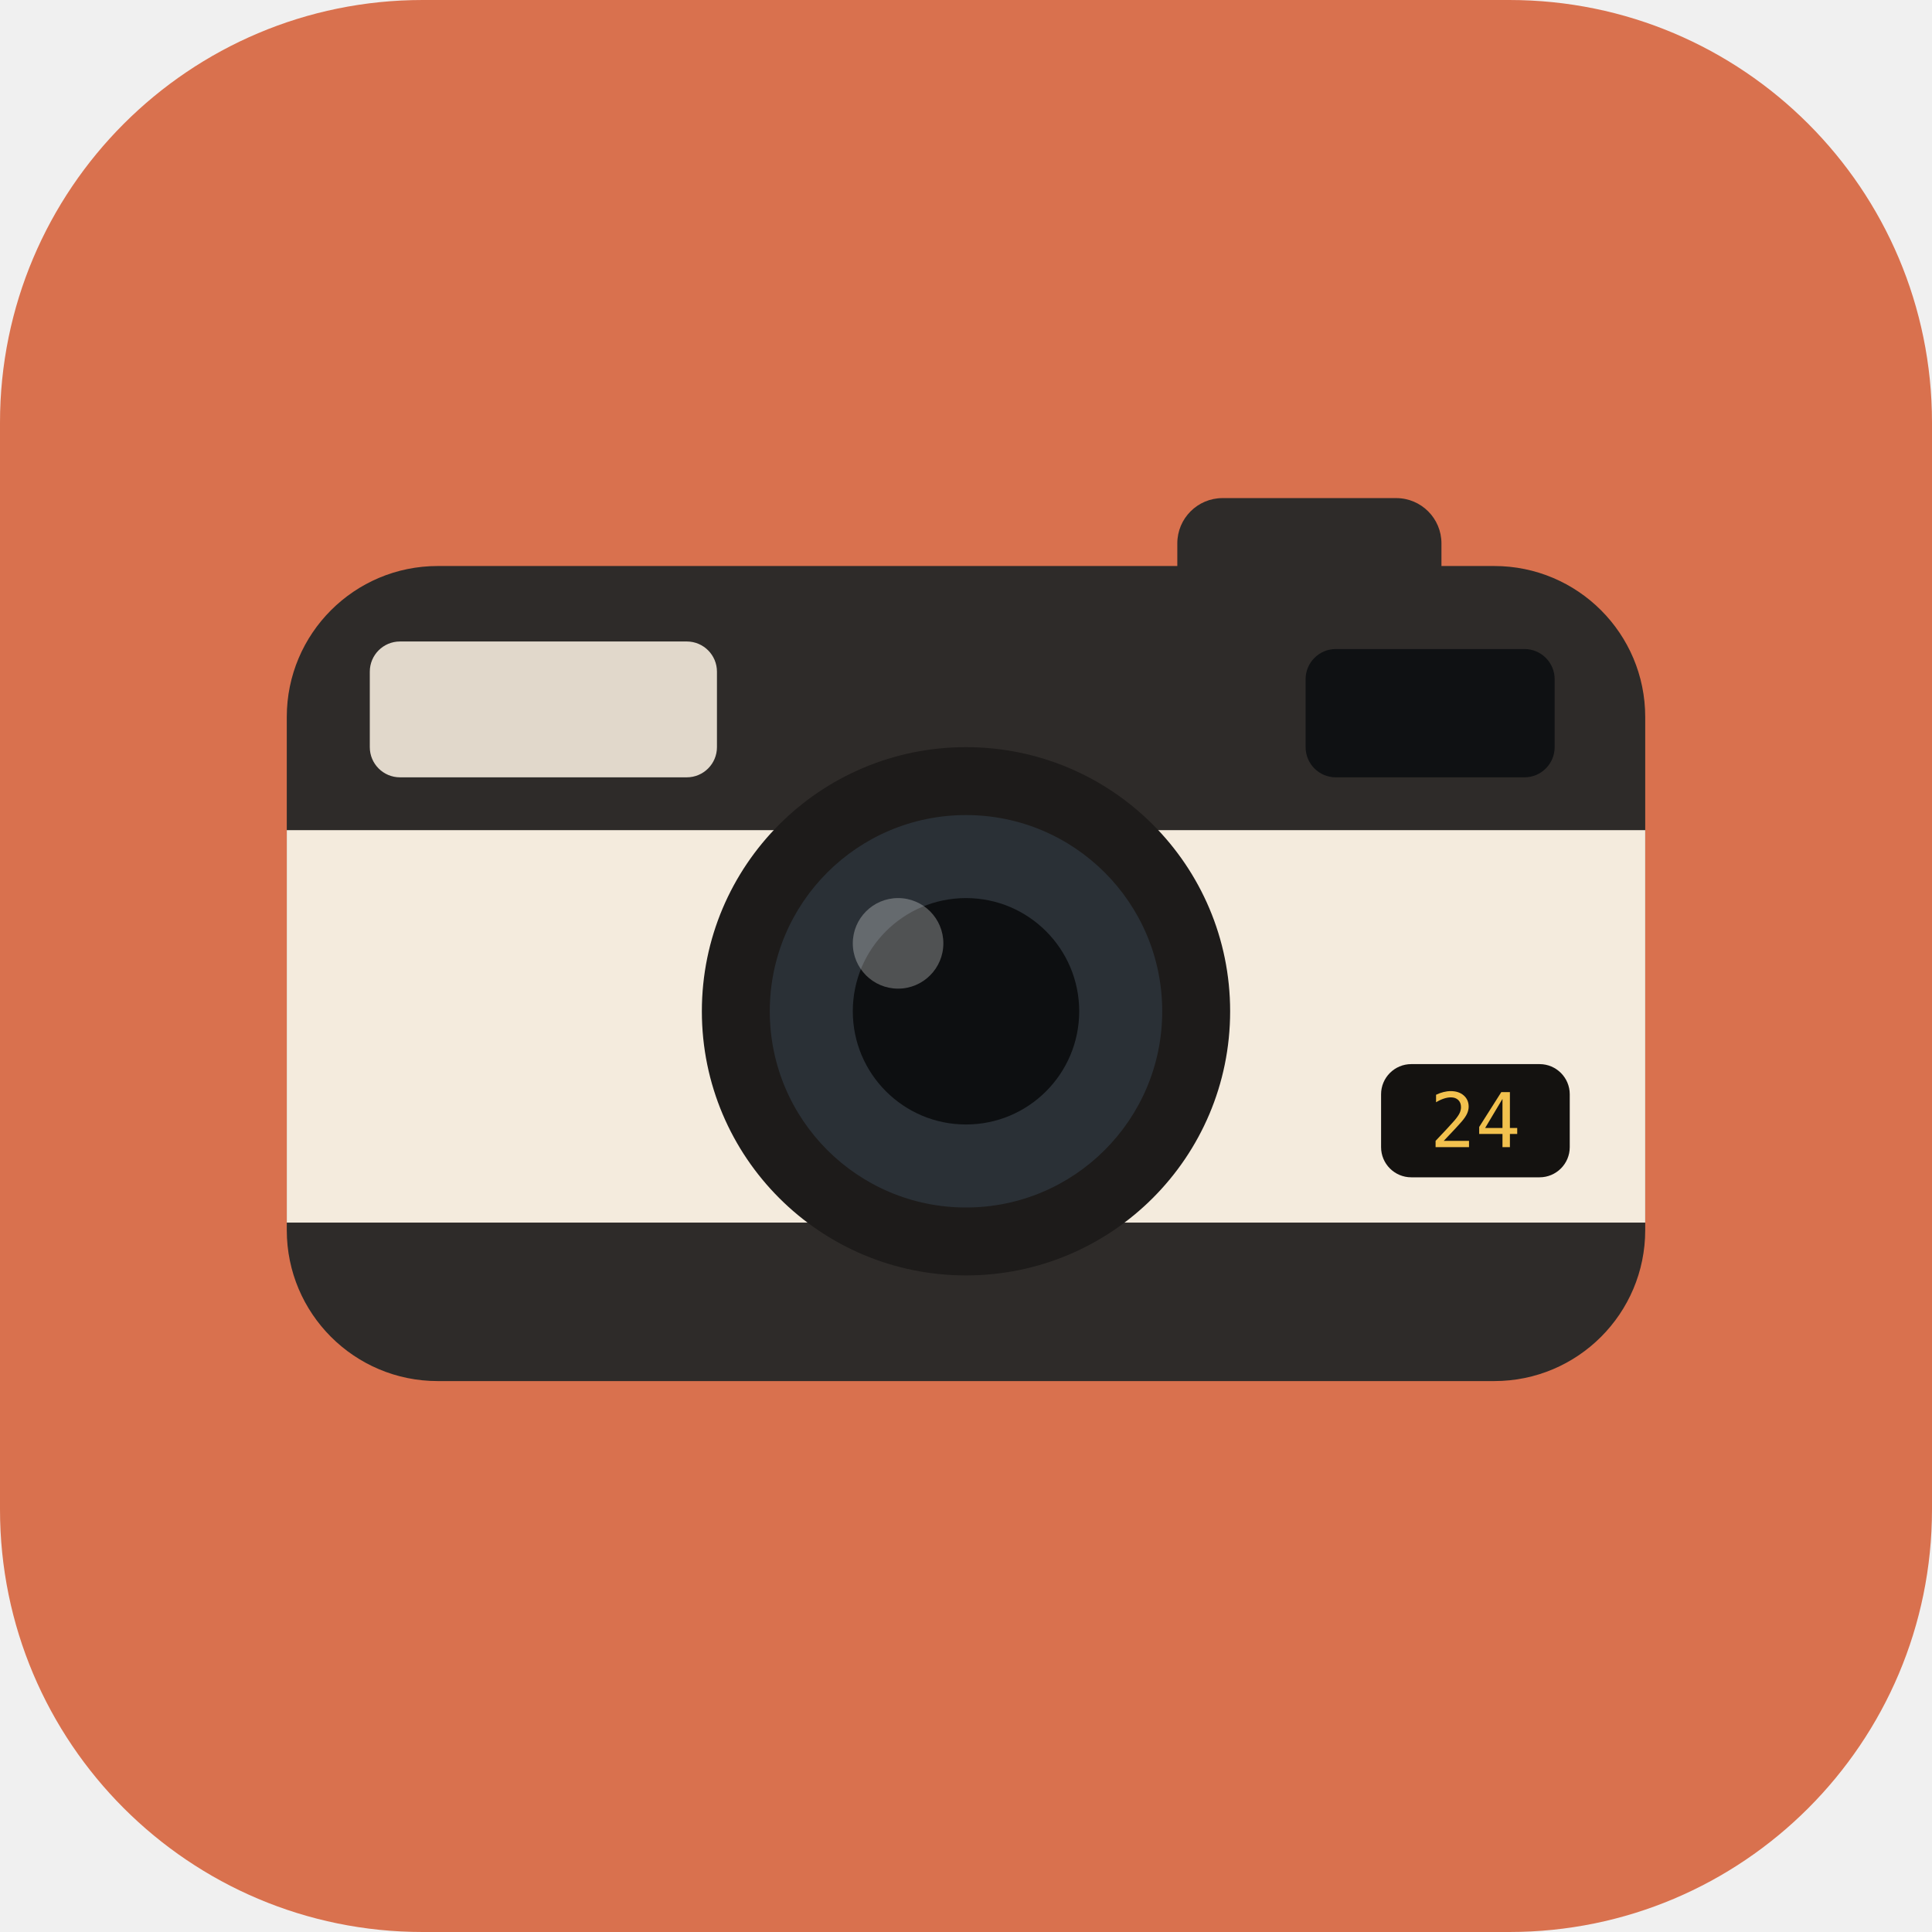
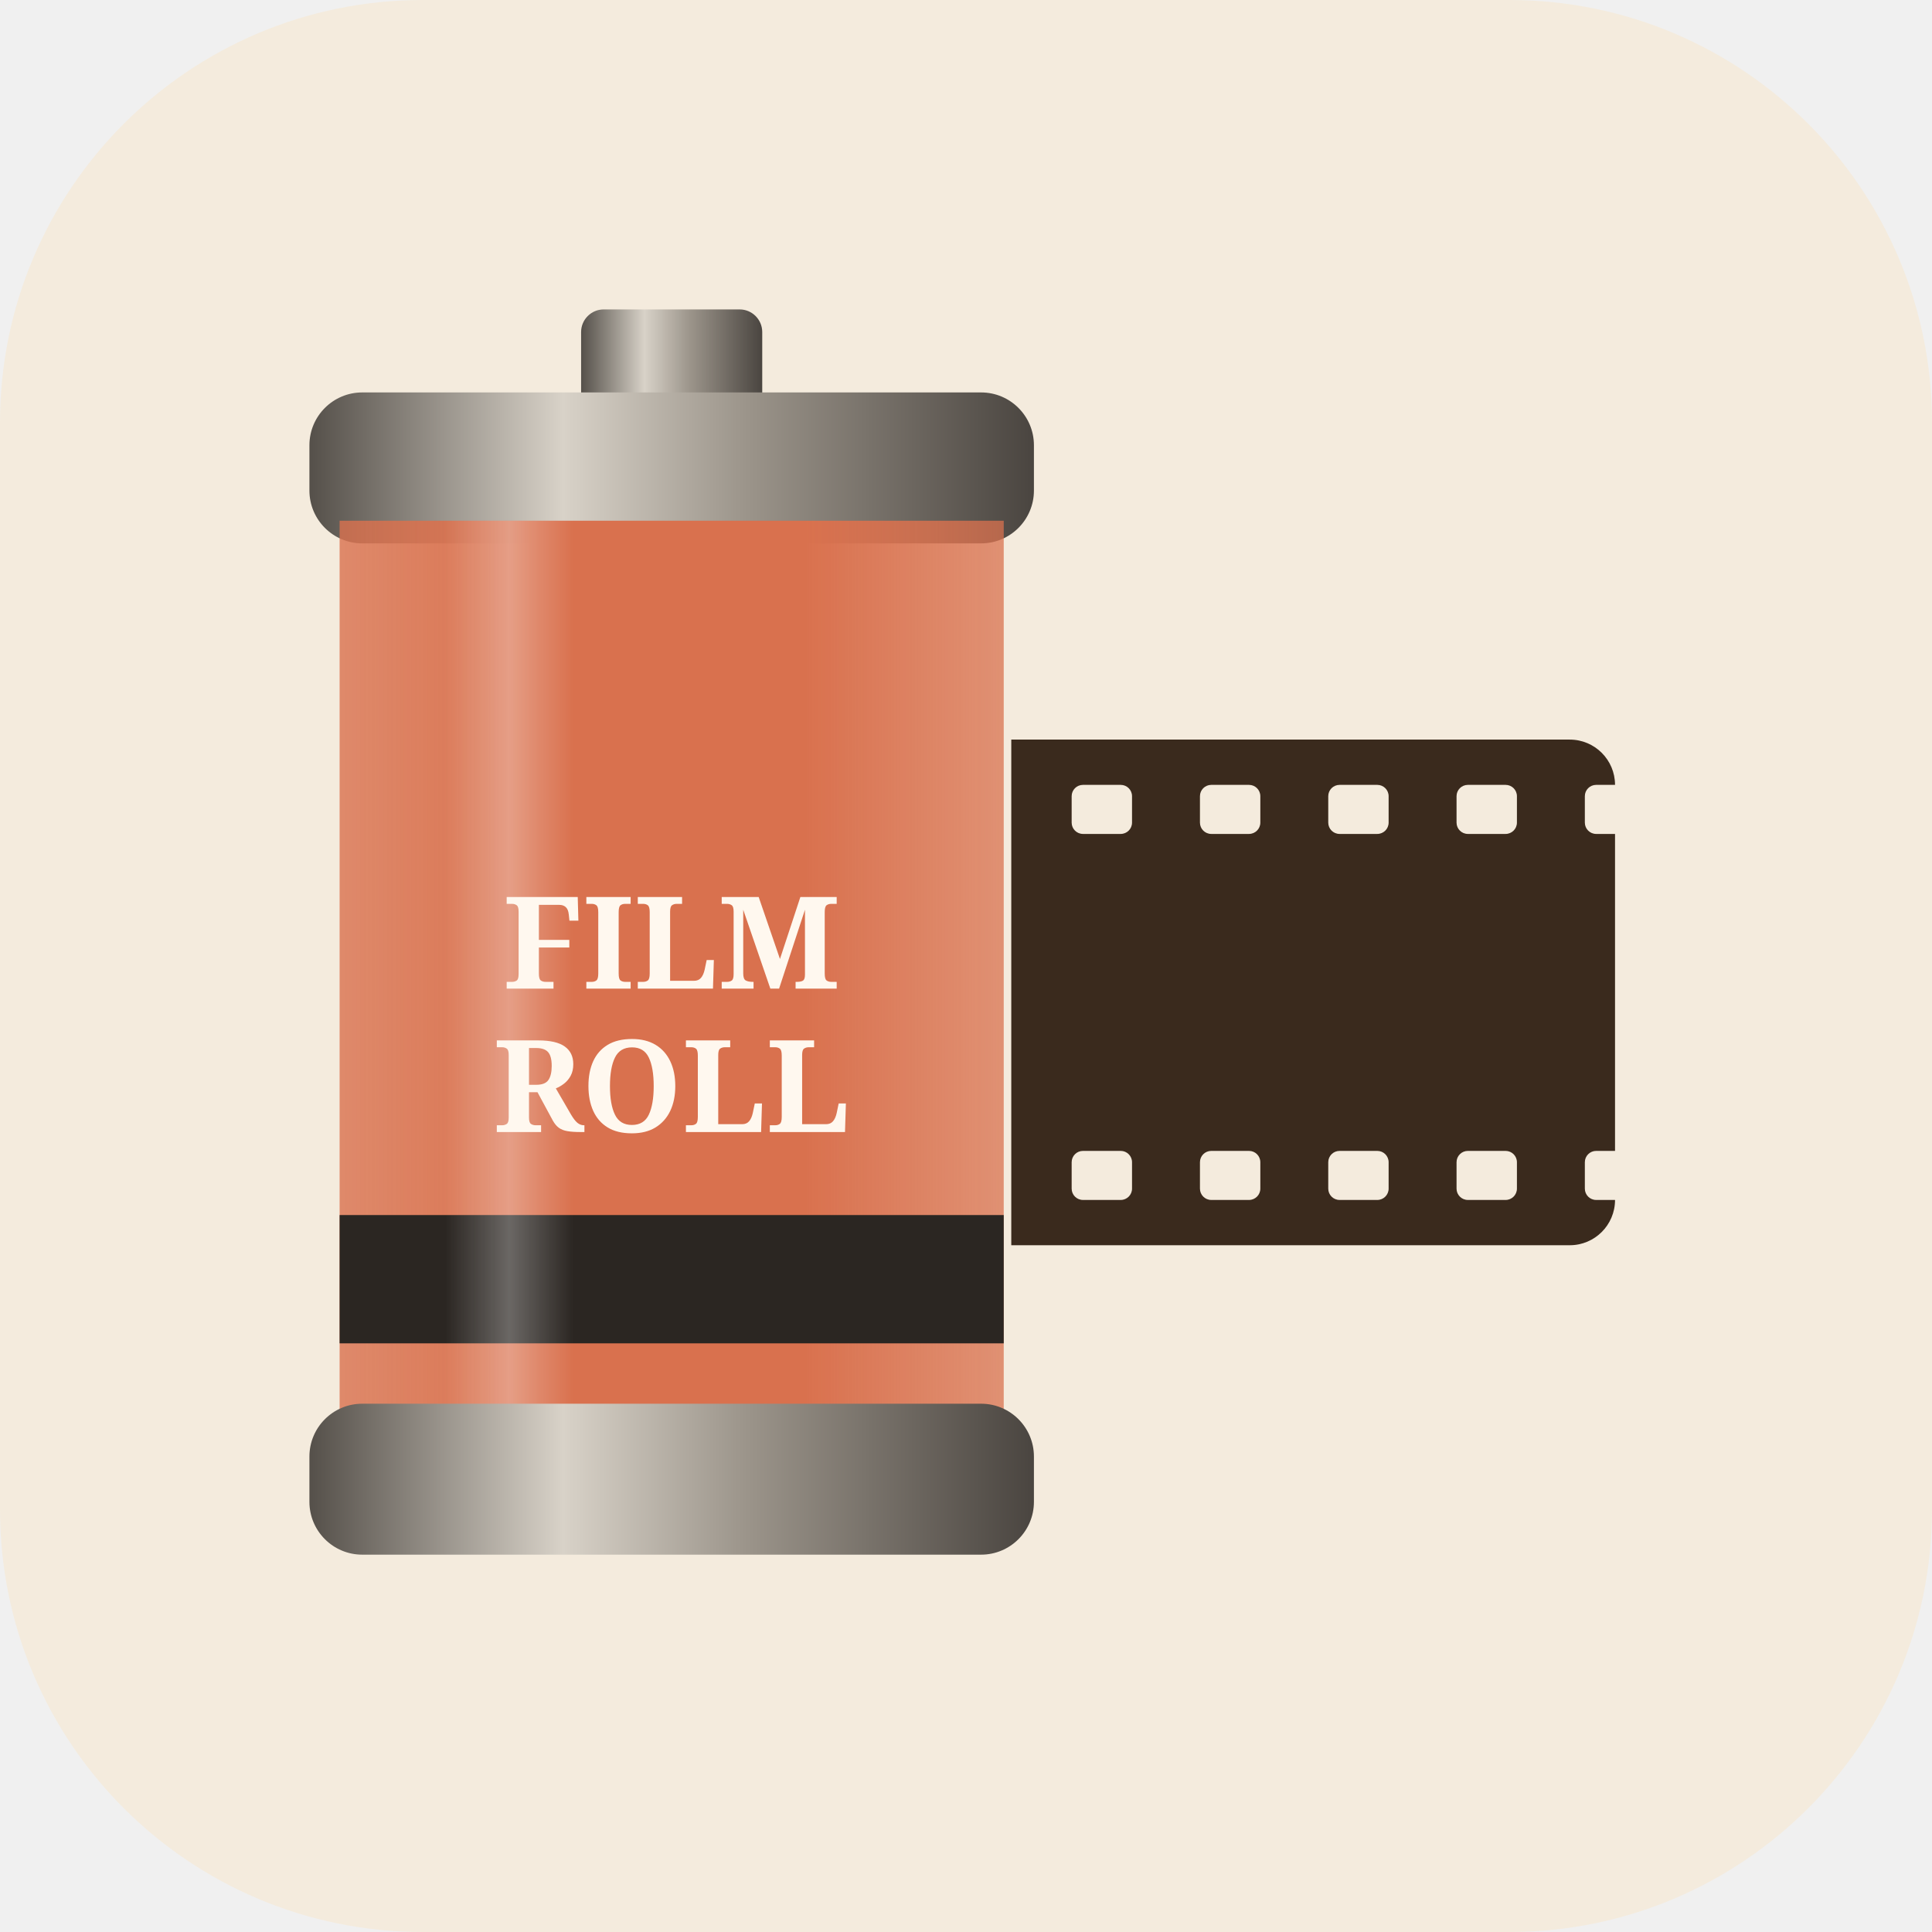
<svg xmlns="http://www.w3.org/2000/svg" viewBox="0 0 512 512">
-   <rect width="512" height="512" rx="112" fill="#D9714E" />
-   <g transform="translate(76 150)">
-     <rect x="236" y="-18" width="70" height="30" rx="12" fill="#2E2B29" />
-     <rect x="0" y="0" width="360" height="216" rx="40" fill="#2E2B29" />
-     <rect x="0" y="70" width="360" height="104" fill="#F4EBDD" />
-     <rect x="22" y="20" width="92" height="36" rx="8" fill="#F4EBDD" opacity=".9" />
-     <rect x="270" y="22" width="66" height="34" rx="8" fill="#0f1113" />
-     <circle cx="180" cy="118" r="70" fill="#1d1b1a" />
-     <circle cx="180" cy="118" r="52" fill="#2a3036" />
-     <circle cx="180" cy="118" r="30" fill="#0d0f11" />
-     <circle cx="162" cy="100" r="12" fill="#fff" opacity=".28" />
-     <rect x="290" y="132" width="50" height="30" rx="8" fill="#141210" />
-     <text x="315" y="154" text-anchor="middle" font-family="Menlo, monospace" font-size="20" fill="#F2C14E">24</text>
+   <defs>
+     <linearGradient id="cap" x1="0" x2="1">
+       <stop offset="0" stop-color="#55504a" />
+       <stop offset=".35" stop-color="#d8d2c8" />
+       <stop offset=".6" stop-color="#9c958b" />
+       <stop offset="1" stop-color="#4a4540" />
+     </linearGradient>
+     <linearGradient id="body" x1="0" x2="1">
+       <stop offset="0" stop-color="#D9714E" stop-opacity=".8" />
+       <stop offset=".3" stop-color="#D9714E" />
+       <stop offset=".7" stop-color="#D9714E" />
+       <stop offset="1" stop-color="#D9714E" stop-opacity=".74" />
+     </linearGradient>
+     <linearGradient id="shine" x1="0" x2="1">
+       <stop offset="0" stop-color="#fff" stop-opacity="0" />
+       <stop offset=".5" stop-color="#fff" stop-opacity=".3" />
+       <stop offset="1" stop-color="#fff" stop-opacity="0" />
+     </linearGradient>
+   </defs>
+   <rect width="512" height="512" rx="112" fill="#F4EBDD" />
+   <g transform="translate(-22 0)">
+     <path d="M290 196 H438 a12 12 0 0 1 12 12 V318 a12 12 0 0 1 -12 12 H290 Z" fill="#3A2A1D" />
+     <rect x="306" y="208" width="16" height="13" rx="3" fill="#F4EBDD" />
+     <rect x="306" y="305" width="16" height="13" rx="3" fill="#F4EBDD" />
+     <rect x="340" y="208" width="16" height="13" rx="3" fill="#F4EBDD" />
+     <rect x="340" y="305" width="16" height="13" rx="3" fill="#F4EBDD" />
+     <rect x="374" y="208" width="16" height="13" rx="3" fill="#F4EBDD" />
+     <rect x="374" y="305" width="16" height="13" rx="3" fill="#F4EBDD" />
+     <rect x="408" y="208" width="16" height="13" rx="3" fill="#F4EBDD" />
+     <rect x="408" y="305" width="16" height="13" rx="3" fill="#F4EBDD" />
+     <rect x="442" y="208" width="16" height="13" rx="3" fill="#F4EBDD" />
+     <rect x="442" y="305" width="16" height="13" rx="3" fill="#F4EBDD" />
+     <rect x="176" y="82" width="48" height="30" rx="6" fill="url(#cap)" />
+     <rect x="104" y="104" width="192" height="40" rx="14" fill="url(#cap)" />
+     <rect x="112" y="138" width="176" height="240" fill="url(#body)" />
+     <rect x="112" y="322" width="176" height="34" fill="#2B2622" />
+     <rect x="140" y="138" width="34" height="240" fill="url(#shine)" />
+     <rect x="104" y="372" width="192" height="40" rx="14" fill="url(#cap)" />
+     <text x="200" y="262" text-anchor="middle" font-family="Georgia, serif" font-weight="700" font-size="34" fill="#FFF8EF">FILM</text>
+     <text x="200" y="300" text-anchor="middle" font-family="Georgia, serif" font-weight="700" font-size="34" fill="#FFF8EF">ROLL</text>
  </g>
</svg>
